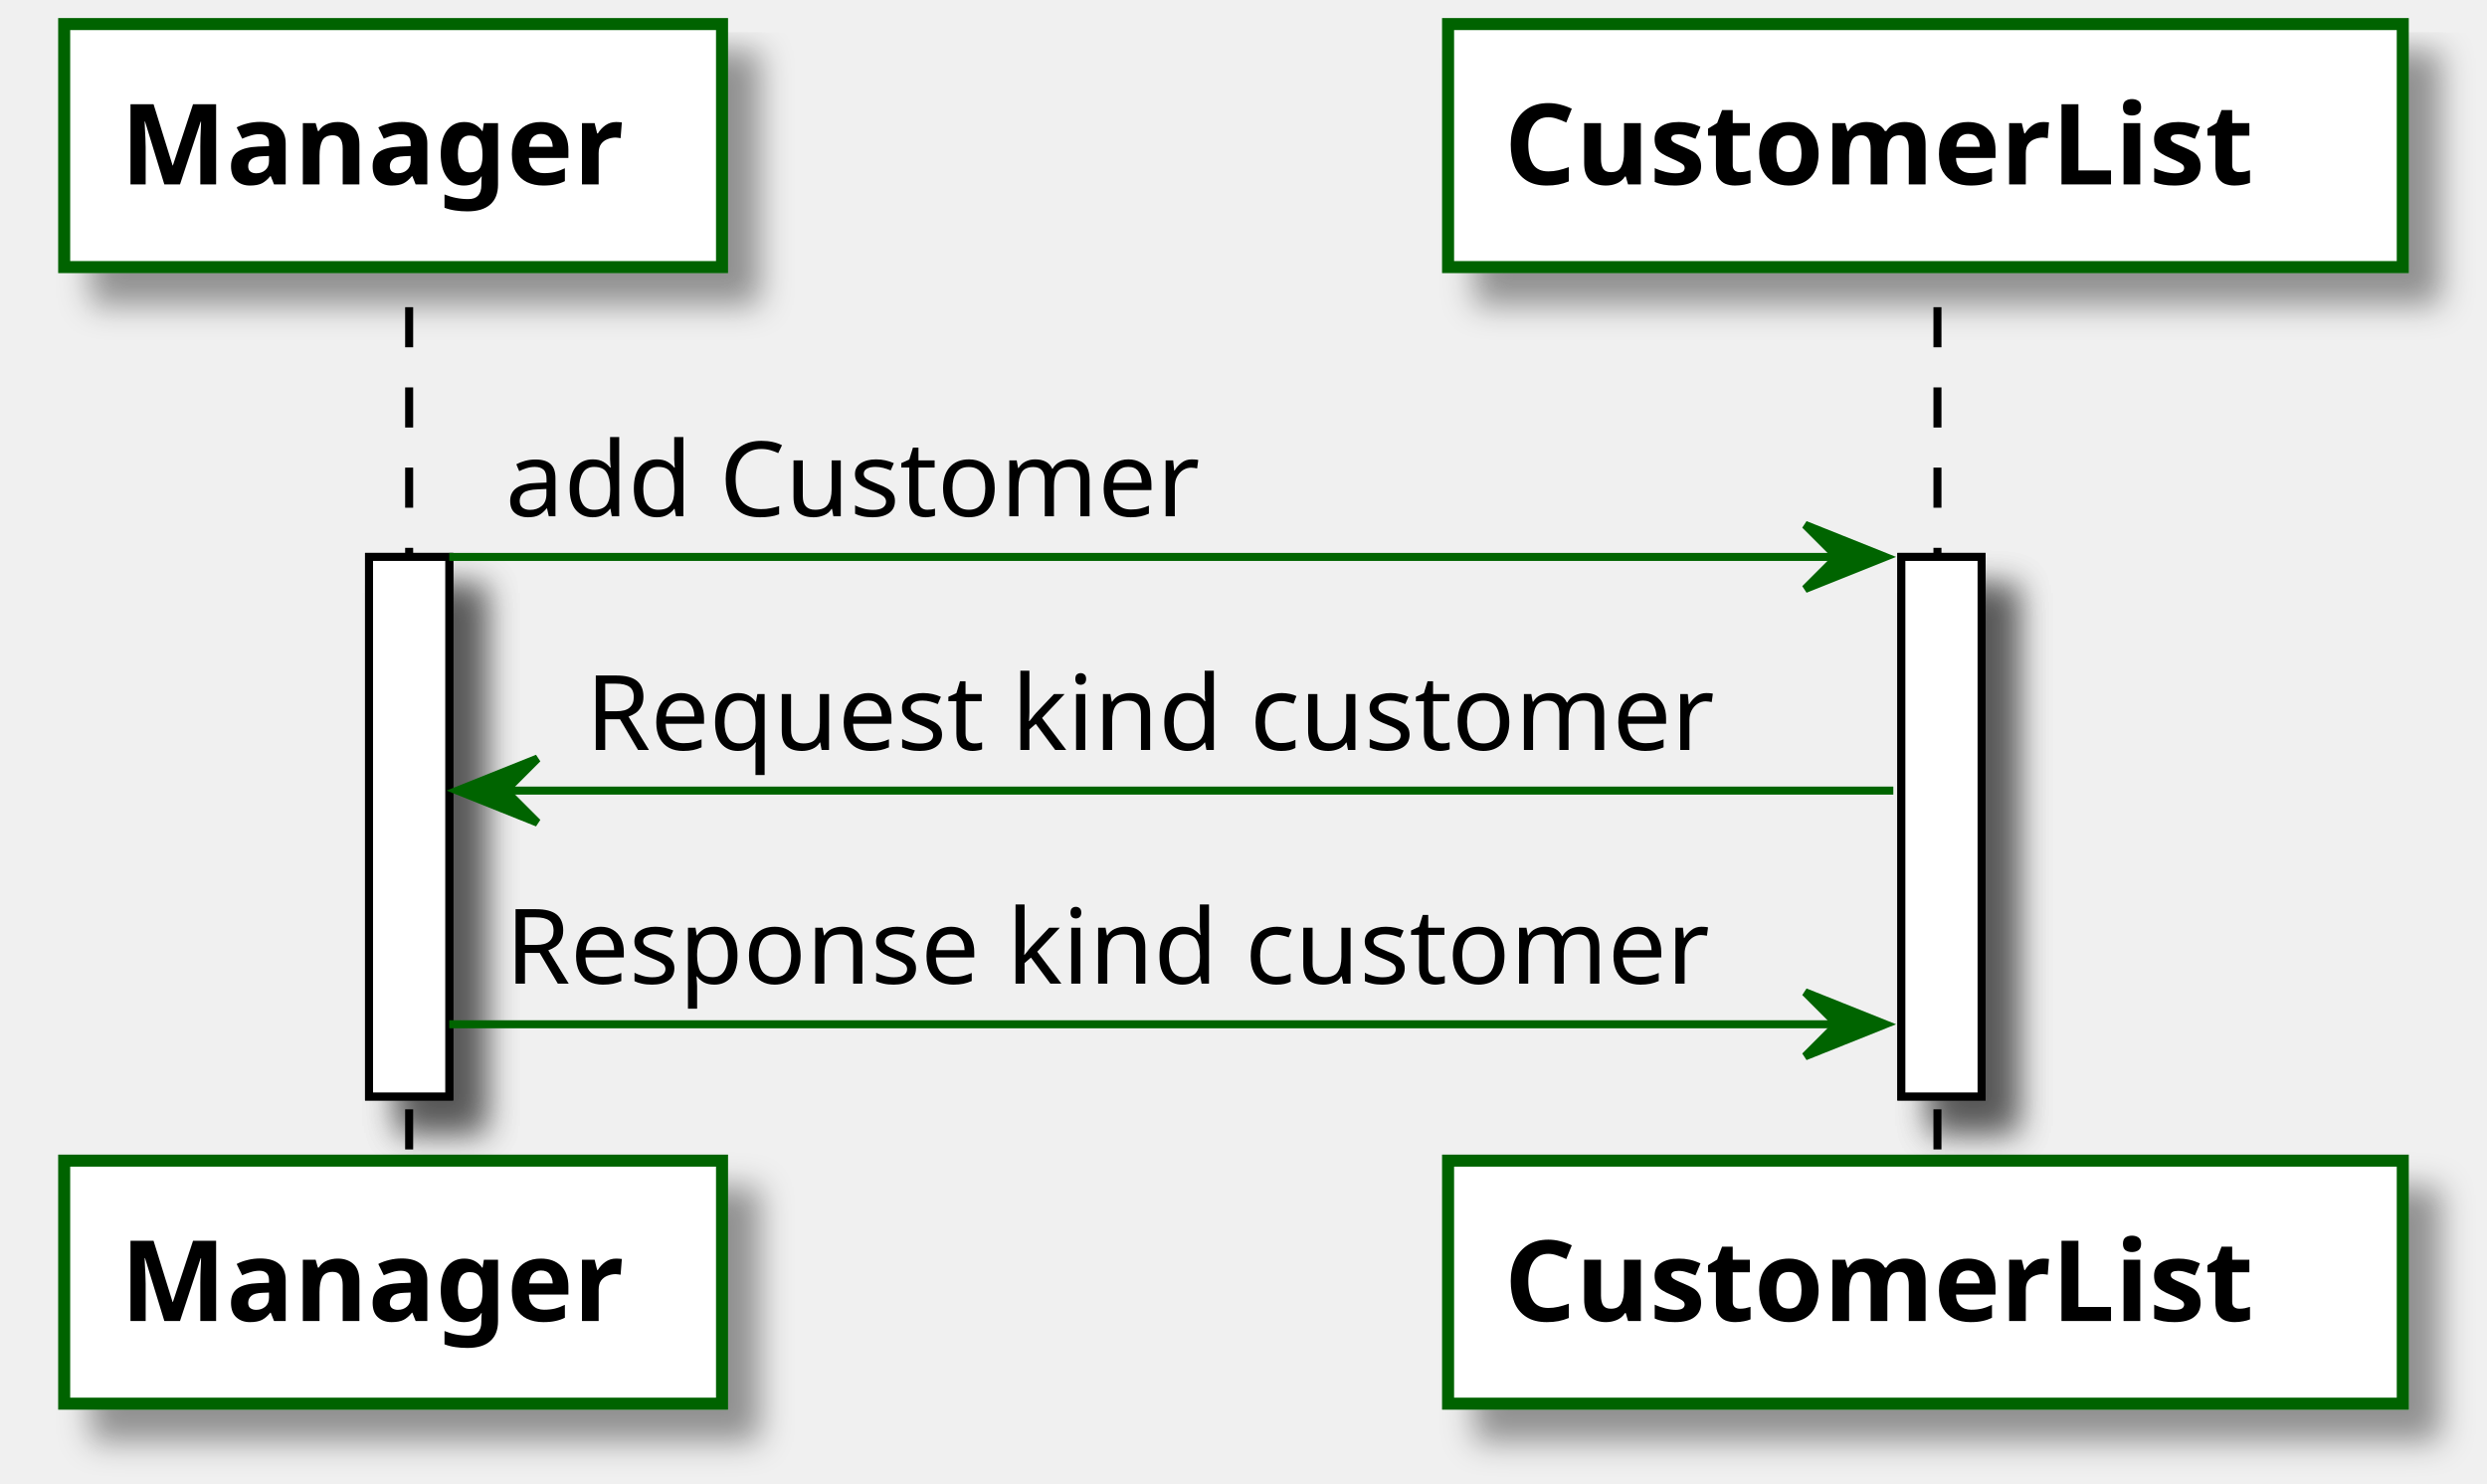
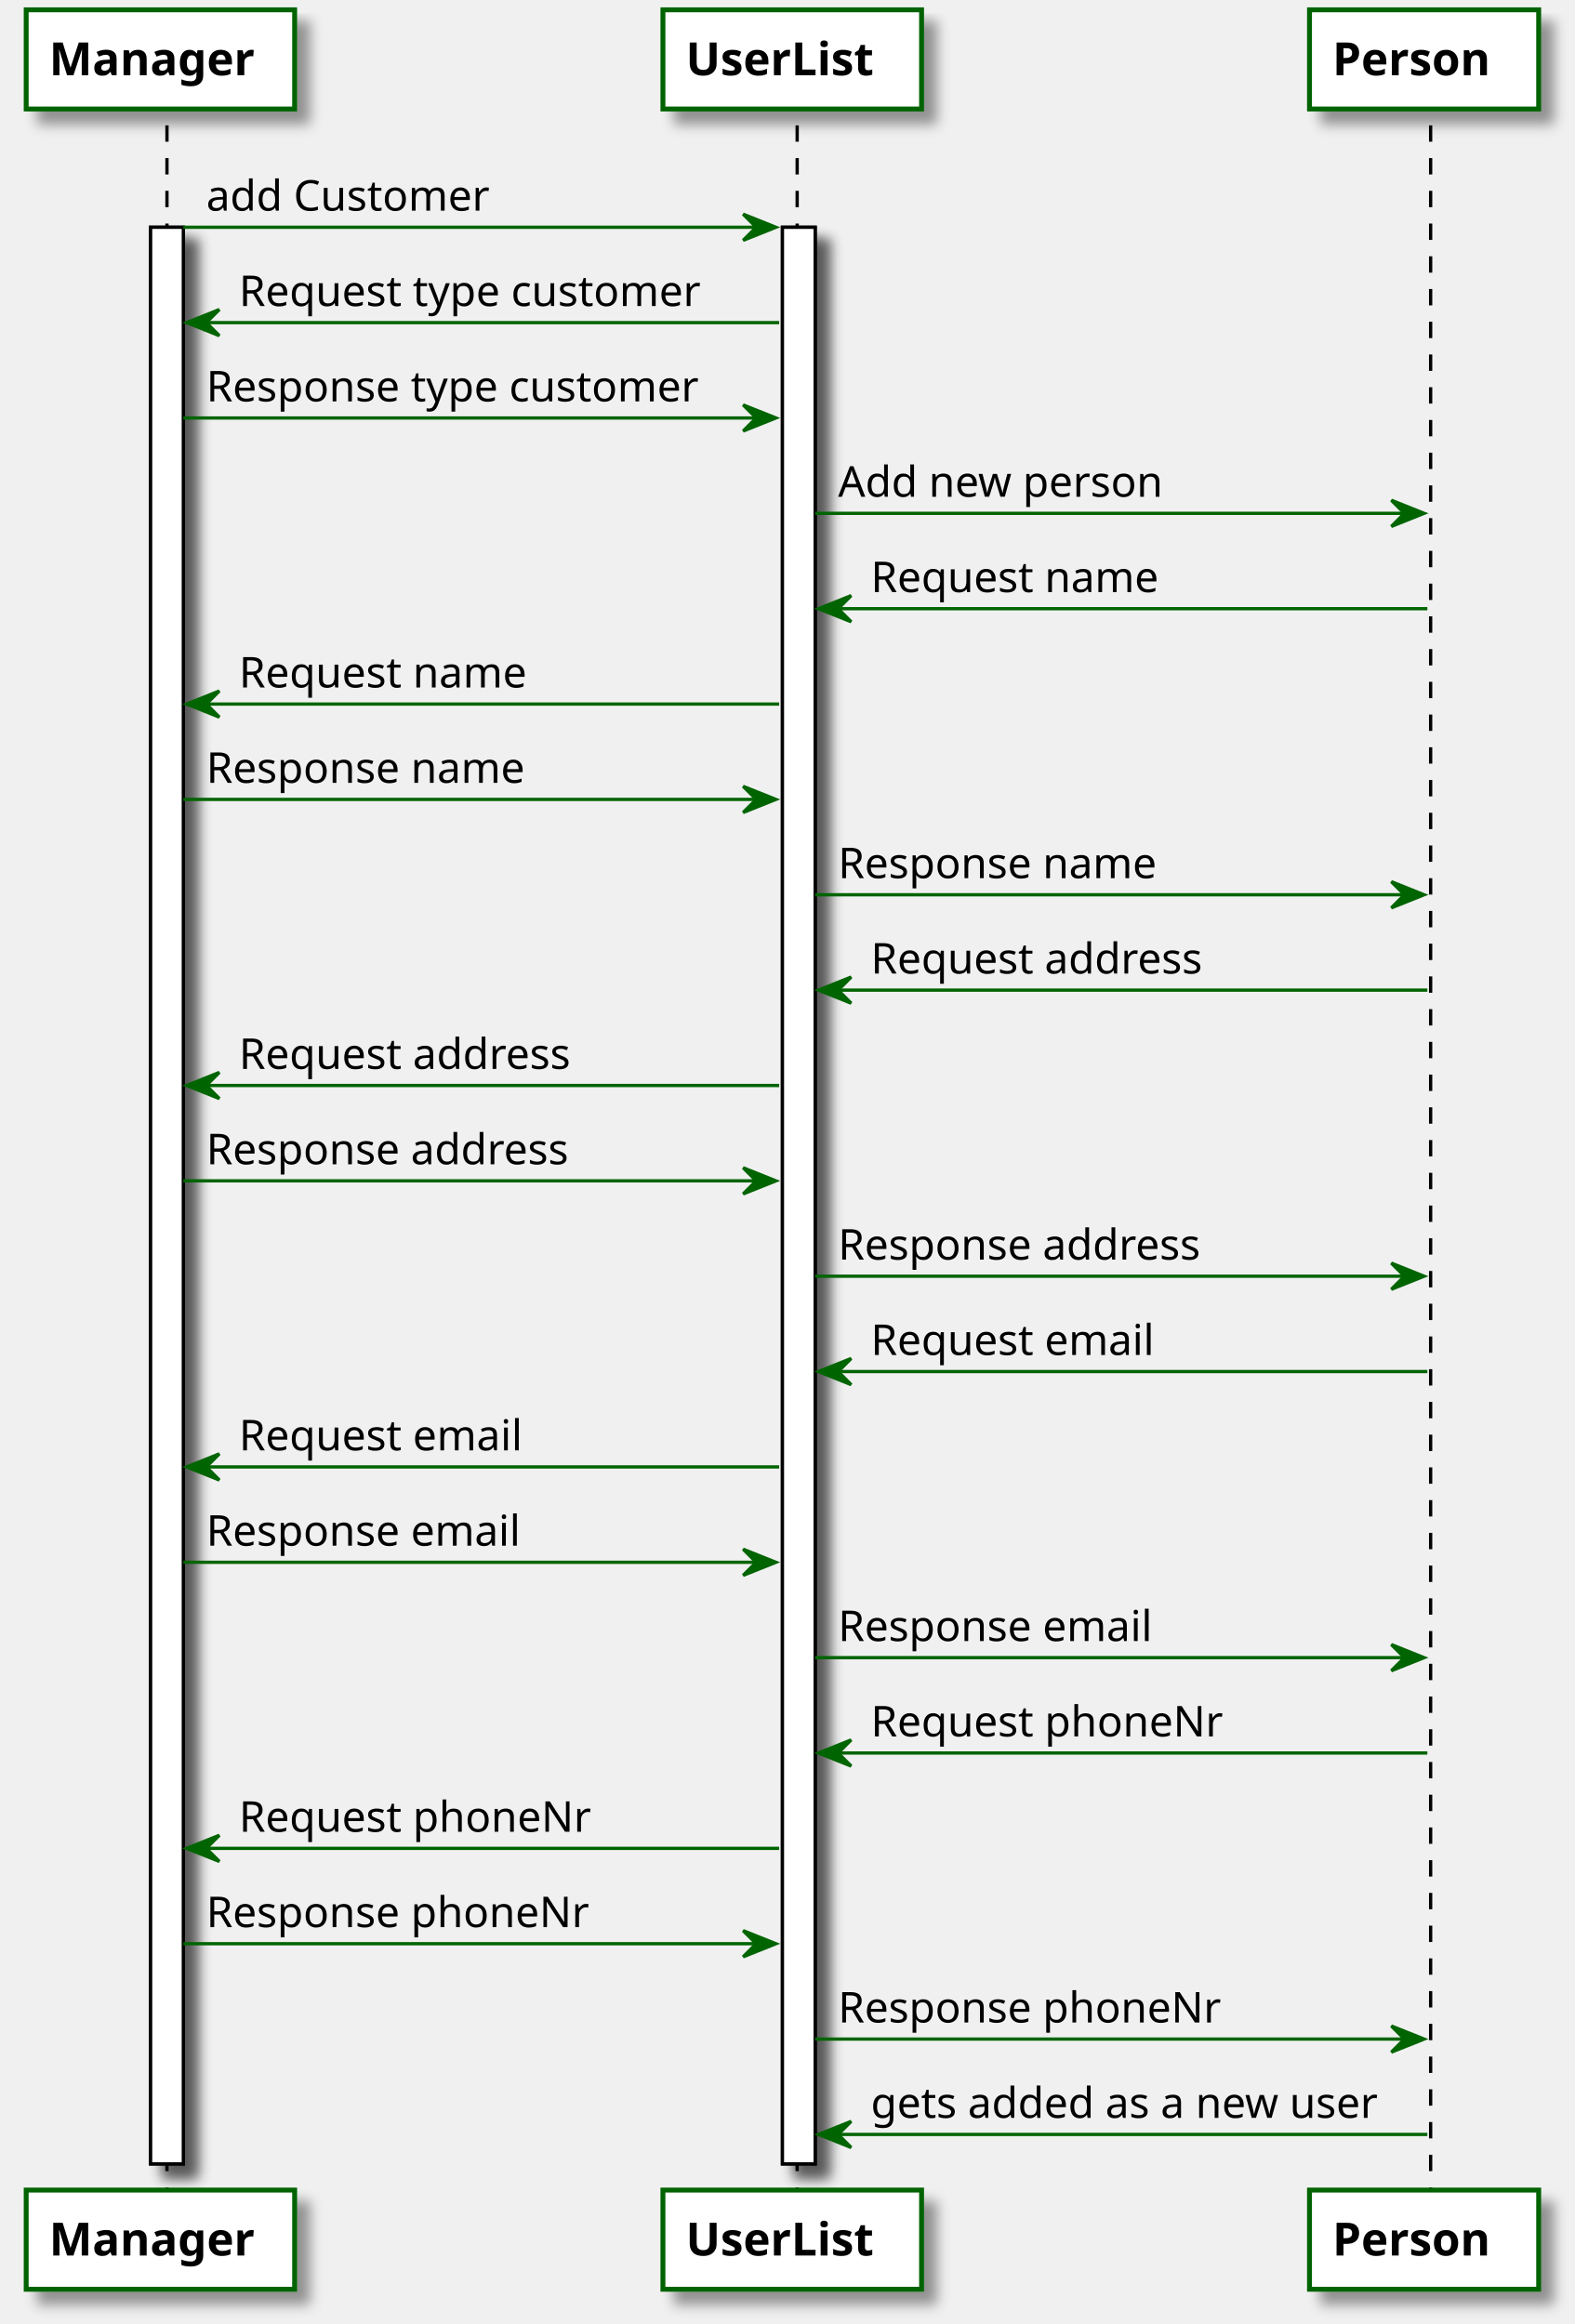
- <svg xmlns="http://www.w3.org/2000/svg" contentScriptType="application/ecmascript" contentStyleType="text/css" height="185px" preserveAspectRatio="none" style="width:310px;height:185px;" version="1.1" viewBox="0 0 310 185" width="310px" zoomAndPan="magnify">
+ <svg xmlns="http://www.w3.org/2000/svg" contentScriptType="application/ecmascript" contentStyleType="text/css" height="710px" preserveAspectRatio="none" style="width:481px;height:710px;" version="1.1" viewBox="0 0 481 710" width="481px" zoomAndPan="magnify">
  <defs>
-     <filter height="300%" id="ffbl2d5x3pm6v" width="300%" x="-1" y="-1">
+     <filter height="300%" id="f1flb388novt7z" width="300%" x="-1" y="-1">
      <feGaussianBlur result="blurOut" stdDeviation="2.0" />
      <feColorMatrix in="blurOut" result="blurOut2" type="matrix" values="0 0 0 0 0 0 0 0 0 0 0 0 0 0 0 0 0 0 .4 0" />
      <feOffset dx="4.0" dy="4.0" in="blurOut2" result="blurOut3" />
      <feBlend in="SourceGraphic" in2="blurOut3" mode="normal" />
    </filter>
  </defs>
  <g>
-     <rect fill="#FFFFFF" filter="url(#ffbl2d5x3pm6v)" height="67.266" style="stroke: #000000; stroke-width: 1.0;" width="10" x="46" y="69.43" />
-     <rect fill="#FFFFFF" filter="url(#ffbl2d5x3pm6v)" height="67.266" style="stroke: #000000; stroke-width: 1.0;" width="10" x="237" y="69.43" />
-     <line style="stroke: #000000; stroke-width: 1.0; stroke-dasharray: 5.0,5.0;" x1="51" x2="51" y1="38.297" y2="145.695" />
-     <line style="stroke: #000000; stroke-width: 1.0; stroke-dasharray: 5.0,5.0;" x1="241.5" x2="241.5" y1="38.297" y2="145.695" />
-     <rect fill="#FFFFFF" filter="url(#ffbl2d5x3pm6v)" height="30.297" style="stroke: #006400; stroke-width: 1.5;" width="82" x="8" y="3" />
+     <rect fill="#FFFFFF" filter="url(#f1flb388novt7z)" height="591.656" style="stroke: #000000; stroke-width: 1.0;" width="10" x="46" y="69.43" />
+     <rect fill="#FFFFFF" filter="url(#f1flb388novt7z)" height="591.656" style="stroke: #000000; stroke-width: 1.0;" width="10" x="239" y="69.43" />
+     <line style="stroke: #000000; stroke-width: 1.0; stroke-dasharray: 5.0,5.0;" x1="51" x2="51" y1="38.297" y2="670.086" />
+     <line style="stroke: #000000; stroke-width: 1.0; stroke-dasharray: 5.0,5.0;" x1="243.5" x2="243.5" y1="38.297" y2="670.086" />
+     <line style="stroke: #000000; stroke-width: 1.0; stroke-dasharray: 5.0,5.0;" x1="437" x2="437" y1="38.297" y2="670.086" />
+     <rect fill="#FFFFFF" filter="url(#f1flb388novt7z)" height="30.297" style="stroke: #006400; stroke-width: 1.5;" width="82" x="8" y="3" />
    <text fill="#000000" font-family="sans-serif" font-size="14" font-weight="bold" lengthAdjust="spacingAndGlyphs" textLength="68" x="15" y="22.995">Manager</text>
-     <rect fill="#FFFFFF" filter="url(#ffbl2d5x3pm6v)" height="30.297" style="stroke: #006400; stroke-width: 1.5;" width="82" x="8" y="144.695" />
-     <text fill="#000000" font-family="sans-serif" font-size="14" font-weight="bold" lengthAdjust="spacingAndGlyphs" textLength="68" x="15" y="164.69">Manager</text>
-     <rect fill="#FFFFFF" filter="url(#ffbl2d5x3pm6v)" height="30.297" style="stroke: #006400; stroke-width: 1.5;" width="119" x="180.5" y="3" />
-     <text fill="#000000" font-family="sans-serif" font-size="14" font-weight="bold" lengthAdjust="spacingAndGlyphs" textLength="105" x="187.5" y="22.995">CustomerList</text>
-     <rect fill="#FFFFFF" filter="url(#ffbl2d5x3pm6v)" height="30.297" style="stroke: #006400; stroke-width: 1.5;" width="119" x="180.5" y="144.695" />
-     <text fill="#000000" font-family="sans-serif" font-size="14" font-weight="bold" lengthAdjust="spacingAndGlyphs" textLength="105" x="187.5" y="164.69">CustomerList</text>
-     <rect fill="#FFFFFF" filter="url(#ffbl2d5x3pm6v)" height="67.266" style="stroke: #000000; stroke-width: 1.0;" width="10" x="46" y="69.43" />
-     <rect fill="#FFFFFF" filter="url(#ffbl2d5x3pm6v)" height="67.266" style="stroke: #000000; stroke-width: 1.0;" width="10" x="237" y="69.43" />
-     <polygon fill="#006400" points="225,65.43,235,69.43,225,73.43,229,69.43" style="stroke: #006400; stroke-width: 1.0;" />
-     <line style="stroke: #006400; stroke-width: 1.0;" x1="56" x2="231" y1="69.43" y2="69.43" />
+     <rect fill="#FFFFFF" filter="url(#f1flb388novt7z)" height="30.297" style="stroke: #006400; stroke-width: 1.5;" width="82" x="8" y="669.086" />
+     <text fill="#000000" font-family="sans-serif" font-size="14" font-weight="bold" lengthAdjust="spacingAndGlyphs" textLength="68" x="15" y="689.081">Manager</text>
+     <rect fill="#FFFFFF" filter="url(#f1flb388novt7z)" height="30.297" style="stroke: #006400; stroke-width: 1.5;" width="79" x="202.5" y="3" />
+     <text fill="#000000" font-family="sans-serif" font-size="14" font-weight="bold" lengthAdjust="spacingAndGlyphs" textLength="65" x="209.5" y="22.995">UserList</text>
+     <rect fill="#FFFFFF" filter="url(#f1flb388novt7z)" height="30.297" style="stroke: #006400; stroke-width: 1.5;" width="79" x="202.5" y="669.086" />
+     <text fill="#000000" font-family="sans-serif" font-size="14" font-weight="bold" lengthAdjust="spacingAndGlyphs" textLength="65" x="209.5" y="689.081">UserList</text>
+     <rect fill="#FFFFFF" filter="url(#f1flb388novt7z)" height="30.297" style="stroke: #006400; stroke-width: 1.5;" width="70" x="400" y="3" />
+     <text fill="#000000" font-family="sans-serif" font-size="14" font-weight="bold" lengthAdjust="spacingAndGlyphs" textLength="56" x="407" y="22.995">Person</text>
+     <rect fill="#FFFFFF" filter="url(#f1flb388novt7z)" height="30.297" style="stroke: #006400; stroke-width: 1.5;" width="70" x="400" y="669.086" />
+     <text fill="#000000" font-family="sans-serif" font-size="14" font-weight="bold" lengthAdjust="spacingAndGlyphs" textLength="56" x="407" y="689.081">Person</text>
+     <rect fill="#FFFFFF" filter="url(#f1flb388novt7z)" height="591.656" style="stroke: #000000; stroke-width: 1.0;" width="10" x="46" y="69.43" />
+     <rect fill="#FFFFFF" filter="url(#f1flb388novt7z)" height="591.656" style="stroke: #000000; stroke-width: 1.0;" width="10" x="239" y="69.43" />
+     <polygon fill="#006400" points="227,65.43,237,69.43,227,73.43,231,69.43" style="stroke: #006400; stroke-width: 1.0;" />
+     <line style="stroke: #006400; stroke-width: 1.0;" x1="56" x2="233" y1="69.43" y2="69.43" />
    <text fill="#000000" font-family="sans-serif" font-size="13" lengthAdjust="spacingAndGlyphs" textLength="91" x="63" y="64.364">add Customer</text>
    <polygon fill="#006400" points="67,94.562,57,98.562,67,102.562,63,98.562" style="stroke: #006400; stroke-width: 1.0;" />
-     <line style="stroke: #006400; stroke-width: 1.0;" x1="61" x2="236" y1="98.562" y2="98.562" />
-     <text fill="#000000" font-family="sans-serif" font-size="13" lengthAdjust="spacingAndGlyphs" textLength="147" x="73" y="93.497">Request kind customer</text>
-     <polygon fill="#006400" points="225,123.695,235,127.695,225,131.695,229,127.695" style="stroke: #006400; stroke-width: 1.0;" />
-     <line style="stroke: #006400; stroke-width: 1.0;" x1="56" x2="231" y1="127.695" y2="127.695" />
-     <text fill="#000000" font-family="sans-serif" font-size="13" lengthAdjust="spacingAndGlyphs" textLength="157" x="63" y="122.629">Response kind customer</text>
+     <line style="stroke: #006400; stroke-width: 1.0;" x1="61" x2="238" y1="98.562" y2="98.562" />
+     <text fill="#000000" font-family="sans-serif" font-size="13" lengthAdjust="spacingAndGlyphs" textLength="149" x="73" y="93.497">Request type customer</text>
+     <polygon fill="#006400" points="227,123.695,237,127.695,227,131.695,231,127.695" style="stroke: #006400; stroke-width: 1.0;" />
+     <line style="stroke: #006400; stroke-width: 1.0;" x1="56" x2="233" y1="127.695" y2="127.695" />
+     <text fill="#000000" font-family="sans-serif" font-size="13" lengthAdjust="spacingAndGlyphs" textLength="159" x="63" y="122.629">Response type customer</text>
+     <polygon fill="#006400" points="425,152.828,435,156.828,425,160.828,429,156.828" style="stroke: #006400; stroke-width: 1.0;" />
+     <line style="stroke: #006400; stroke-width: 1.0;" x1="249" x2="431" y1="156.828" y2="156.828" />
+     <text fill="#000000" font-family="sans-serif" font-size="13" lengthAdjust="spacingAndGlyphs" textLength="102" x="256" y="151.762">Add new person</text>
+     <polygon fill="#006400" points="260,181.961,250,185.961,260,189.961,256,185.961" style="stroke: #006400; stroke-width: 1.0;" />
+     <line style="stroke: #006400; stroke-width: 1.0;" x1="254" x2="436" y1="185.961" y2="185.961" />
+     <text fill="#000000" font-family="sans-serif" font-size="13" lengthAdjust="spacingAndGlyphs" textLength="93" x="266" y="180.895">Request name</text>
+     <polygon fill="#006400" points="67,211.094,57,215.094,67,219.094,63,215.094" style="stroke: #006400; stroke-width: 1.0;" />
+     <line style="stroke: #006400; stroke-width: 1.0;" x1="61" x2="238" y1="215.094" y2="215.094" />
+     <text fill="#000000" font-family="sans-serif" font-size="13" lengthAdjust="spacingAndGlyphs" textLength="93" x="73" y="210.028">Request name</text>
+     <polygon fill="#006400" points="227,240.227,237,244.227,227,248.227,231,244.227" style="stroke: #006400; stroke-width: 1.0;" />
+     <line style="stroke: #006400; stroke-width: 1.0;" x1="56" x2="233" y1="244.227" y2="244.227" />
+     <text fill="#000000" font-family="sans-serif" font-size="13" lengthAdjust="spacingAndGlyphs" textLength="103" x="63" y="239.161">Response name</text>
+     <polygon fill="#006400" points="425,269.359,435,273.359,425,277.359,429,273.359" style="stroke: #006400; stroke-width: 1.0;" />
+     <line style="stroke: #006400; stroke-width: 1.0;" x1="249" x2="431" y1="273.359" y2="273.359" />
+     <text fill="#000000" font-family="sans-serif" font-size="13" lengthAdjust="spacingAndGlyphs" textLength="103" x="256" y="268.293">Response name</text>
+     <polygon fill="#006400" points="260,298.492,250,302.492,260,306.492,256,302.492" style="stroke: #006400; stroke-width: 1.0;" />
+     <line style="stroke: #006400; stroke-width: 1.0;" x1="254" x2="436" y1="302.492" y2="302.492" />
+     <text fill="#000000" font-family="sans-serif" font-size="13" lengthAdjust="spacingAndGlyphs" textLength="107" x="266" y="297.426">Request address</text>
+     <polygon fill="#006400" points="67,327.625,57,331.625,67,335.625,63,331.625" style="stroke: #006400; stroke-width: 1.0;" />
+     <line style="stroke: #006400; stroke-width: 1.0;" x1="61" x2="238" y1="331.625" y2="331.625" />
+     <text fill="#000000" font-family="sans-serif" font-size="13" lengthAdjust="spacingAndGlyphs" textLength="107" x="73" y="326.559">Request address</text>
+     <polygon fill="#006400" points="227,356.758,237,360.758,227,364.758,231,360.758" style="stroke: #006400; stroke-width: 1.0;" />
+     <line style="stroke: #006400; stroke-width: 1.0;" x1="56" x2="233" y1="360.758" y2="360.758" />
+     <text fill="#000000" font-family="sans-serif" font-size="13" lengthAdjust="spacingAndGlyphs" textLength="117" x="63" y="355.692">Response address</text>
+     <polygon fill="#006400" points="425,385.891,435,389.891,425,393.891,429,389.891" style="stroke: #006400; stroke-width: 1.0;" />
+     <line style="stroke: #006400; stroke-width: 1.0;" x1="249" x2="431" y1="389.891" y2="389.891" />
+     <text fill="#000000" font-family="sans-serif" font-size="13" lengthAdjust="spacingAndGlyphs" textLength="117" x="256" y="384.825">Response address</text>
+     <polygon fill="#006400" points="260,415.023,250,419.023,260,423.023,256,419.023" style="stroke: #006400; stroke-width: 1.0;" />
+     <line style="stroke: #006400; stroke-width: 1.0;" x1="254" x2="436" y1="419.023" y2="419.023" />
+     <text fill="#000000" font-family="sans-serif" font-size="13" lengthAdjust="spacingAndGlyphs" textLength="91" x="266" y="413.957">Request email</text>
+     <polygon fill="#006400" points="67,444.156,57,448.156,67,452.156,63,448.156" style="stroke: #006400; stroke-width: 1.0;" />
+     <line style="stroke: #006400; stroke-width: 1.0;" x1="61" x2="238" y1="448.156" y2="448.156" />
+     <text fill="#000000" font-family="sans-serif" font-size="13" lengthAdjust="spacingAndGlyphs" textLength="91" x="73" y="443.09">Request email</text>
+     <polygon fill="#006400" points="227,473.289,237,477.289,227,481.289,231,477.289" style="stroke: #006400; stroke-width: 1.0;" />
+     <line style="stroke: #006400; stroke-width: 1.0;" x1="56" x2="233" y1="477.289" y2="477.289" />
+     <text fill="#000000" font-family="sans-serif" font-size="13" lengthAdjust="spacingAndGlyphs" textLength="101" x="63" y="472.223">Response email</text>
+     <polygon fill="#006400" points="425,502.422,435,506.422,425,510.422,429,506.422" style="stroke: #006400; stroke-width: 1.0;" />
+     <line style="stroke: #006400; stroke-width: 1.0;" x1="249" x2="431" y1="506.422" y2="506.422" />
+     <text fill="#000000" font-family="sans-serif" font-size="13" lengthAdjust="spacingAndGlyphs" textLength="101" x="256" y="501.356">Response email</text>
+     <polygon fill="#006400" points="260,531.555,250,535.555,260,539.555,256,535.555" style="stroke: #006400; stroke-width: 1.0;" />
+     <line style="stroke: #006400; stroke-width: 1.0;" x1="254" x2="436" y1="535.555" y2="535.555" />
+     <text fill="#000000" font-family="sans-serif" font-size="13" lengthAdjust="spacingAndGlyphs" textLength="111" x="266" y="530.489">Request phoneNr</text>
+     <polygon fill="#006400" points="67,560.688,57,564.688,67,568.688,63,564.688" style="stroke: #006400; stroke-width: 1.0;" />
+     <line style="stroke: #006400; stroke-width: 1.0;" x1="61" x2="238" y1="564.688" y2="564.688" />
+     <text fill="#000000" font-family="sans-serif" font-size="13" lengthAdjust="spacingAndGlyphs" textLength="111" x="73" y="559.622">Request phoneNr</text>
+     <polygon fill="#006400" points="227,589.82,237,593.82,227,597.82,231,593.82" style="stroke: #006400; stroke-width: 1.0;" />
+     <line style="stroke: #006400; stroke-width: 1.0;" x1="56" x2="233" y1="593.82" y2="593.82" />
+     <text fill="#000000" font-family="sans-serif" font-size="13" lengthAdjust="spacingAndGlyphs" textLength="121" x="63" y="588.754">Response phoneNr</text>
+     <polygon fill="#006400" points="425,618.953,435,622.953,425,626.953,429,622.953" style="stroke: #006400; stroke-width: 1.0;" />
+     <line style="stroke: #006400; stroke-width: 1.0;" x1="249" x2="431" y1="622.953" y2="622.953" />
+     <text fill="#000000" font-family="sans-serif" font-size="13" lengthAdjust="spacingAndGlyphs" textLength="121" x="256" y="617.887">Response phoneNr</text>
+     <polygon fill="#006400" points="260,648.086,250,652.086,260,656.086,256,652.086" style="stroke: #006400; stroke-width: 1.0;" />
+     <line style="stroke: #006400; stroke-width: 1.0;" x1="254" x2="436" y1="652.086" y2="652.086" />
+     <text fill="#000000" font-family="sans-serif" font-size="13" lengthAdjust="spacingAndGlyphs" textLength="164" x="266" y="647.02">gets added as a new user</text>
  </g>
</svg>
